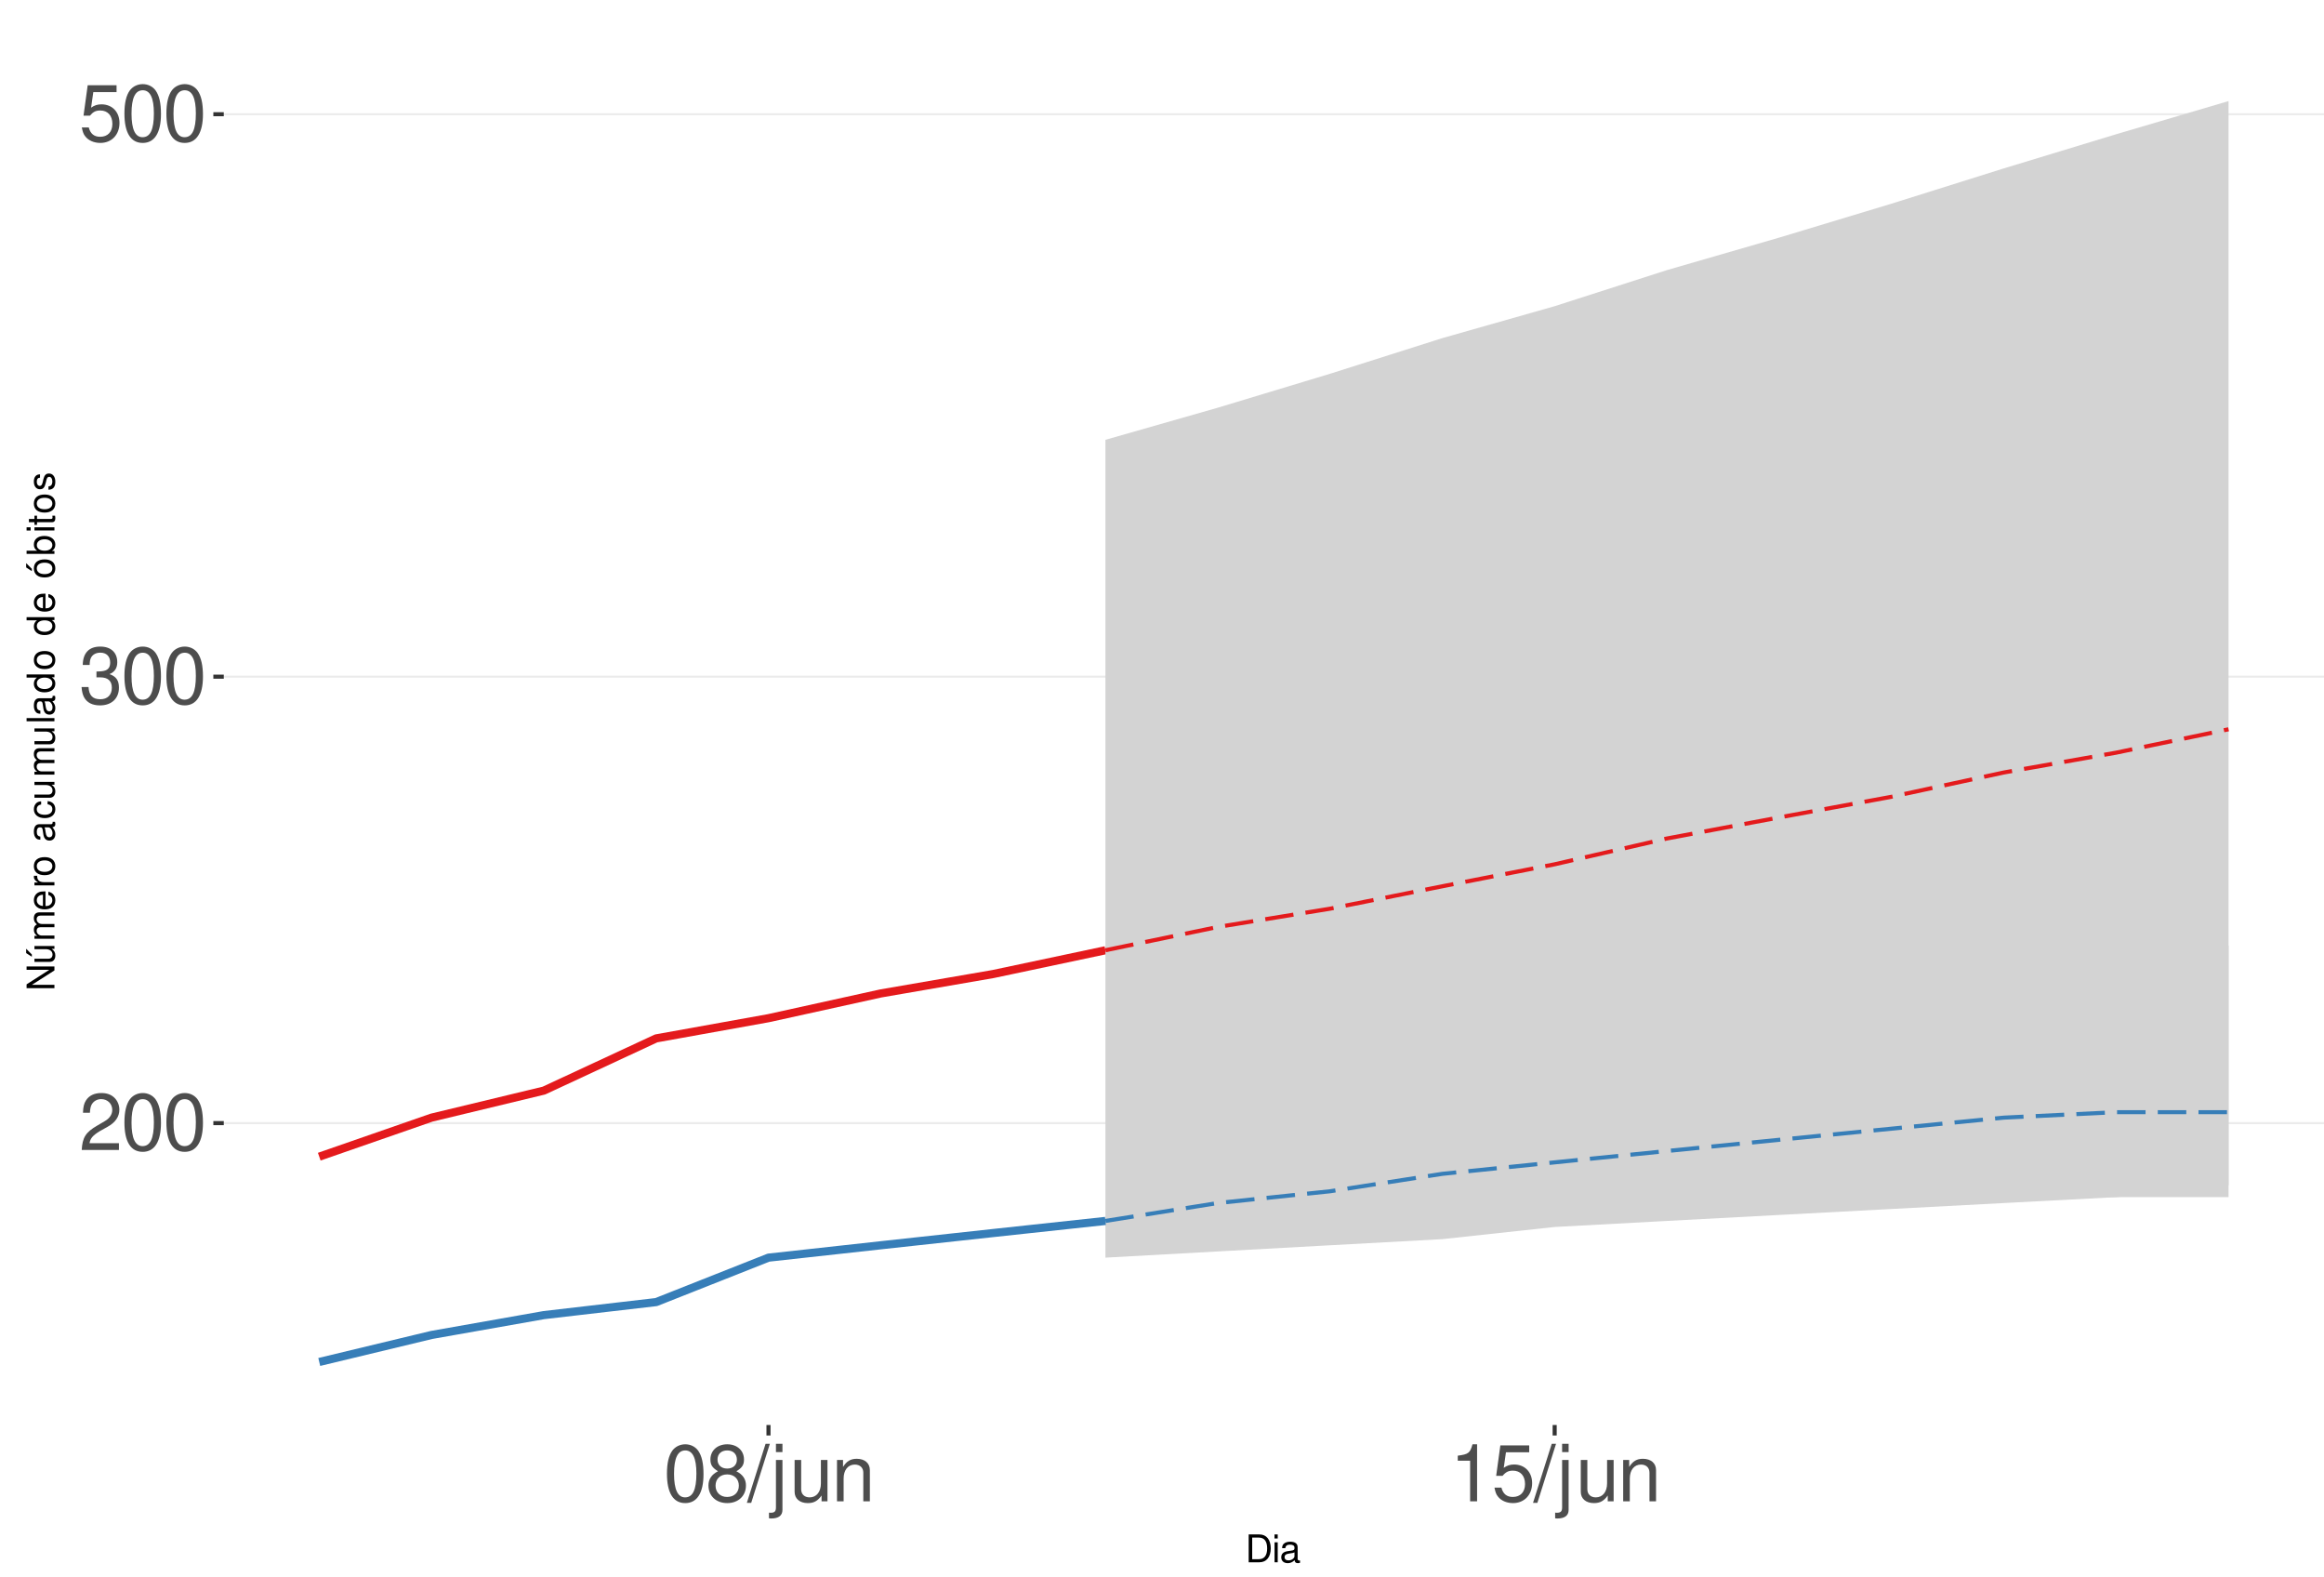
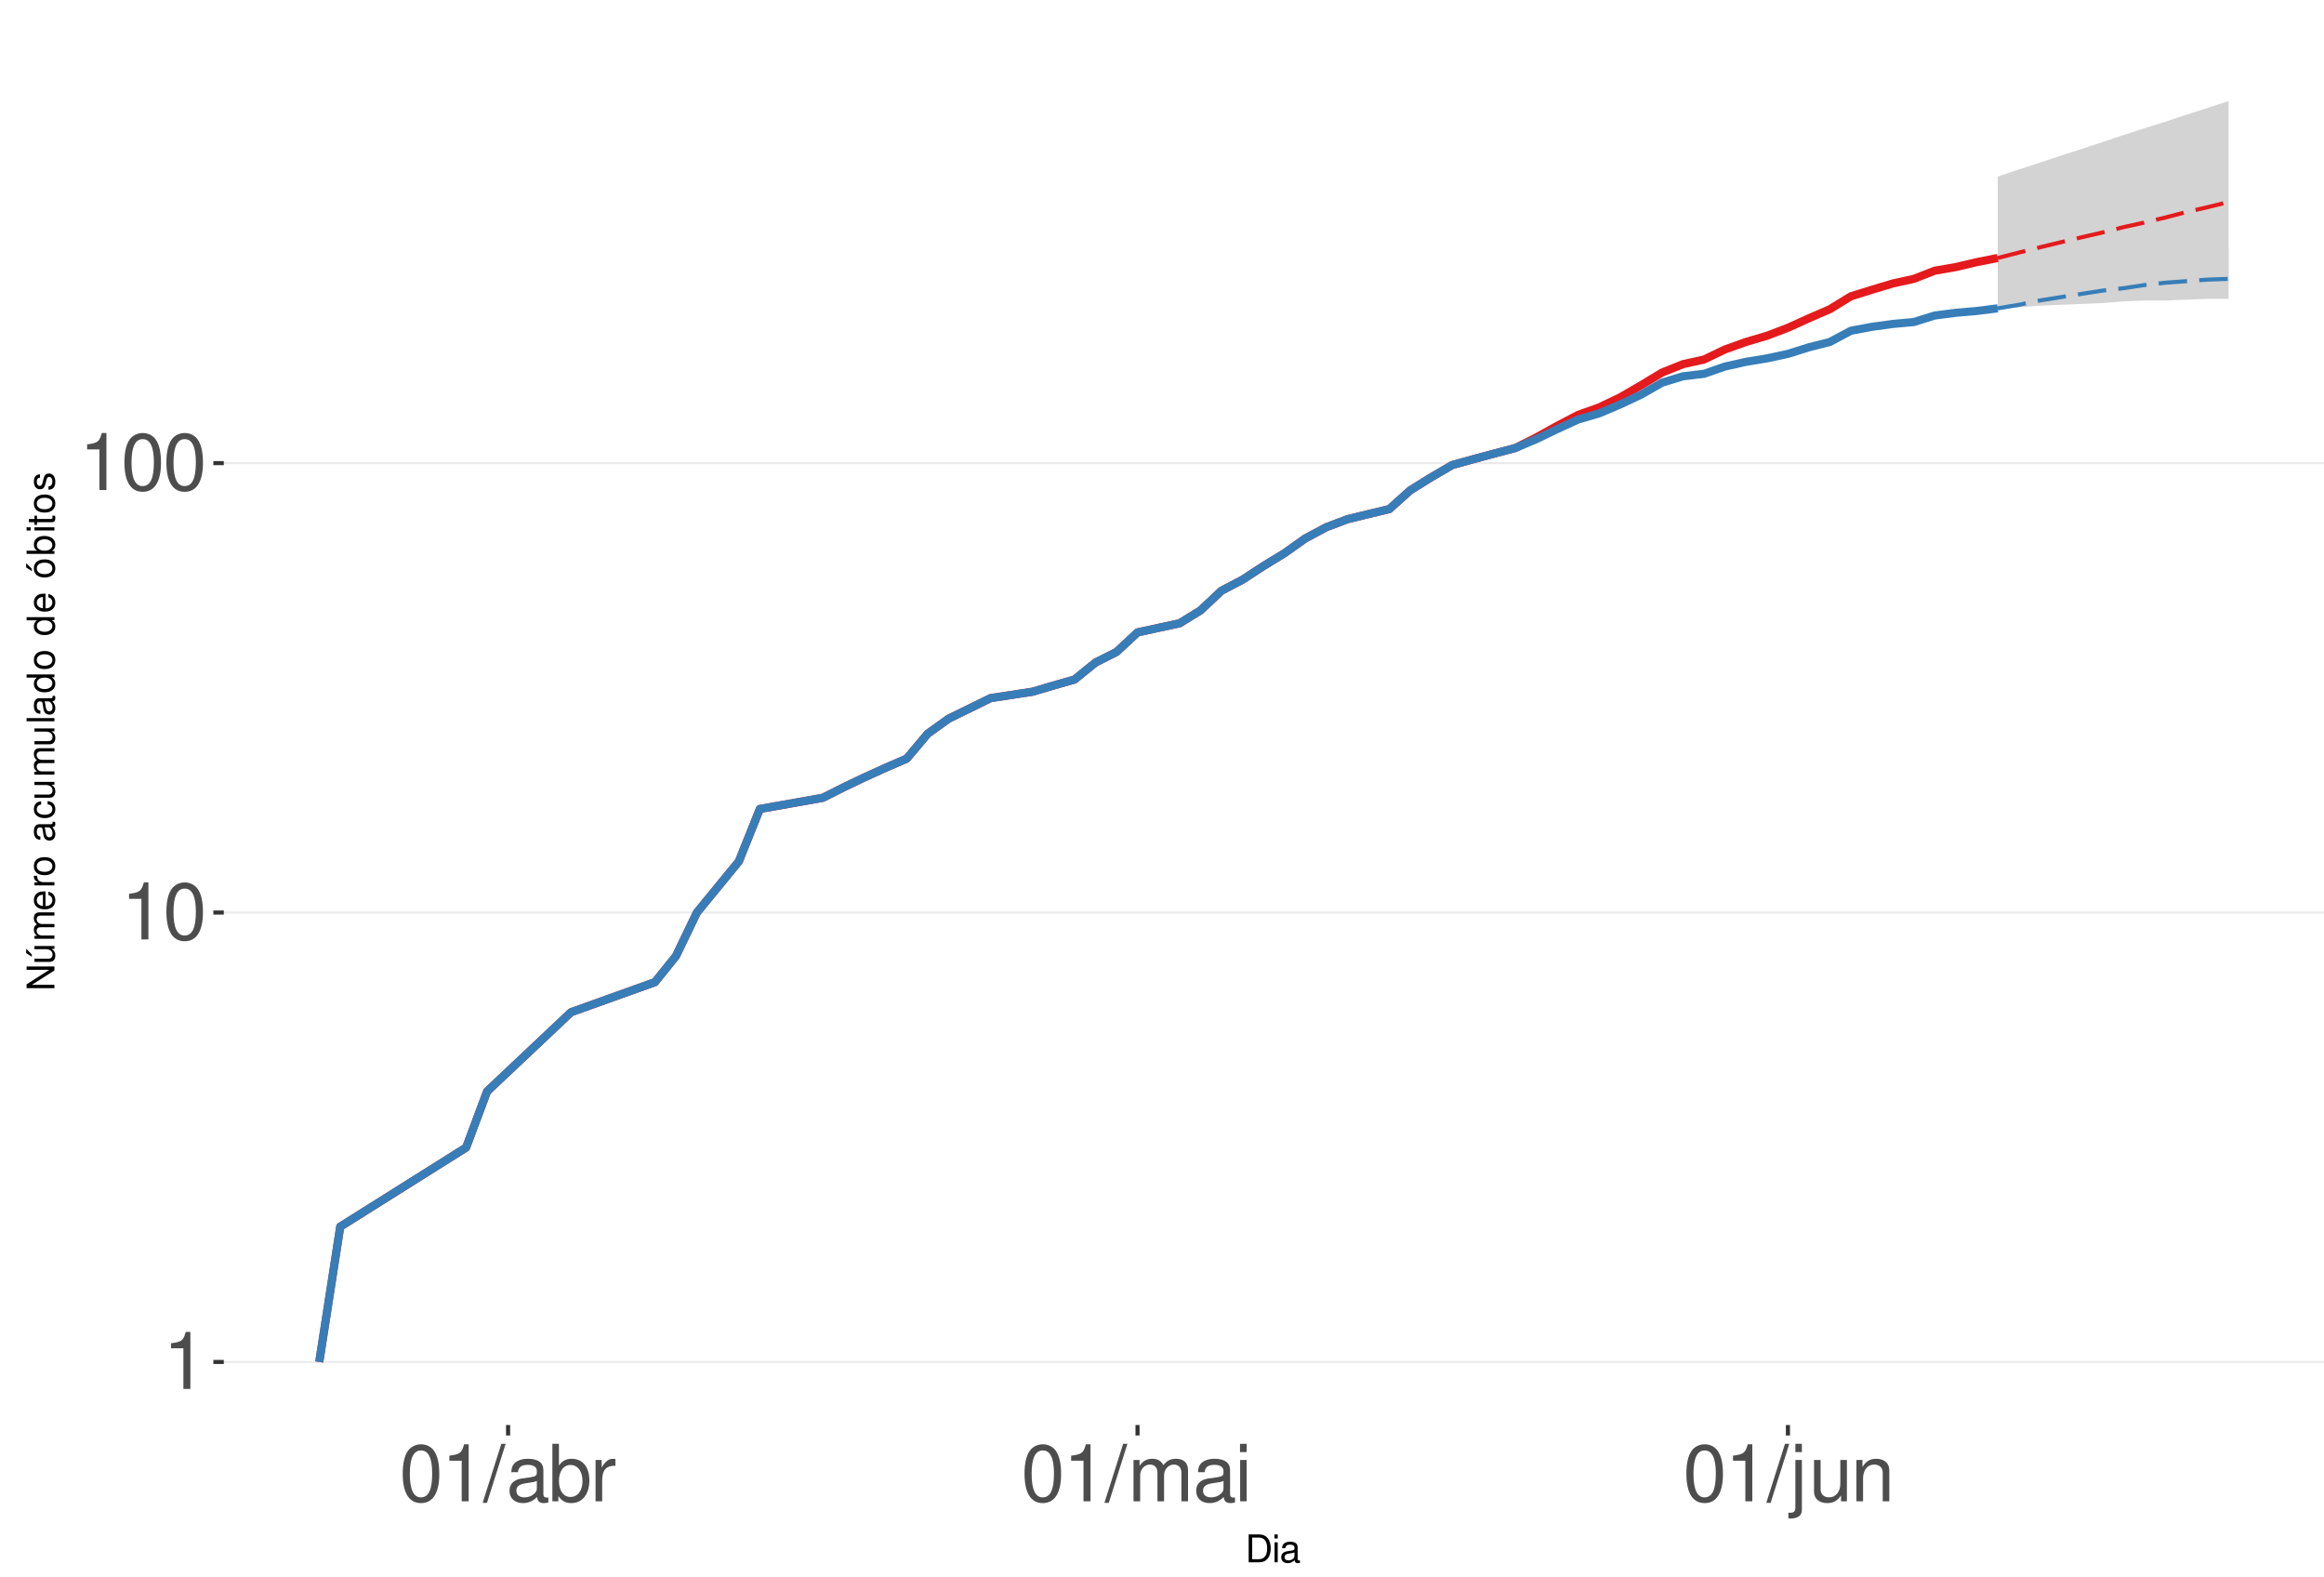
<svg xmlns="http://www.w3.org/2000/svg" xmlns:xlink="http://www.w3.org/1999/xlink" width="609pt" height="413pt" viewBox="0 0 609 413" version="1.1">
  <defs>
    <g>
      <symbol overflow="visible" id="glyph0-0">
        <path style="stroke:none;" d="" />
      </symbol>
      <symbol overflow="visible" id="glyph0-1">
-         <path style="stroke:none;" d="M 10.453 -1.797 L 2.75 -1.797 C 2.938 -3.031 3.594 -3.828 5.391 -4.922 L 7.453 -6.078 C 9.5 -7.203 10.562 -8.734 10.562 -10.578 C 10.562 -11.812 10.062 -12.969 9.188 -13.781 C 8.328 -14.562 7.25 -14.938 5.859 -14.938 C 4 -14.938 2.625 -14.281 1.812 -13 C 1.297 -12.203 1.078 -11.281 1.031 -9.766 L 2.844 -9.766 C 2.906 -10.781 3.031 -11.375 3.281 -11.875 C 3.766 -12.781 4.703 -13.344 5.797 -13.344 C 7.453 -13.344 8.703 -12.141 8.703 -10.531 C 8.703 -9.344 8.016 -8.297 6.719 -7.562 L 4.812 -6.438 C 1.75 -4.688 0.875 -3.281 0.703 -0.016 L 10.453 -0.016 Z M 10.453 -1.797 " />
+         <path style="stroke:none;" d="M 5.344 -10.641 L 5.344 0 L 7.172 0 L 7.172 -14.938 L 5.969 -14.938 C 5.328 -12.641 4.922 -12.328 2.109 -11.953 L 2.109 -10.641 Z M 5.344 -10.641 " />
      </symbol>
      <symbol overflow="visible" id="glyph0-2">
        <path style="stroke:none;" d="M 5.688 -14.938 C 4.312 -14.938 3.078 -14.312 2.312 -13.297 C 1.359 -11.984 0.891 -10 0.891 -7.234 C 0.891 -2.188 2.547 0.469 5.688 0.469 C 8.781 0.469 10.469 -2.188 10.469 -7.109 C 10.469 -10 10.016 -11.938 9.047 -13.297 C 8.281 -14.328 7.062 -14.938 5.688 -14.938 Z M 5.688 -13.328 C 7.641 -13.328 8.609 -11.312 8.609 -7.266 C 8.609 -3.016 7.656 -1.031 5.641 -1.031 C 3.719 -1.031 2.75 -3.094 2.75 -7.203 C 2.75 -11.312 3.719 -13.328 5.688 -13.328 Z M 5.688 -13.328 " />
      </symbol>
      <symbol overflow="visible" id="glyph0-3">
-         <path style="stroke:none;" d="M 4.562 -6.875 L 5.562 -6.875 C 7.547 -6.875 8.594 -5.953 8.594 -4.156 C 8.594 -2.266 7.453 -1.141 5.578 -1.141 C 3.578 -1.141 2.609 -2.141 2.484 -4.344 L 0.656 -4.344 C 0.75 -3.141 0.953 -2.359 1.297 -1.688 C 2.062 -0.25 3.484 0.469 5.5 0.469 C 8.516 0.469 10.453 -1.344 10.453 -4.172 C 10.453 -6.078 9.734 -7.109 7.969 -7.719 C 9.344 -8.281 10.016 -9.312 10.016 -10.828 C 10.016 -13.391 8.344 -14.938 5.562 -14.938 C 2.609 -14.938 1.031 -13.281 0.969 -10.125 L 2.781 -10.125 C 2.812 -11.031 2.891 -11.547 3.125 -12 C 3.531 -12.844 4.438 -13.344 5.578 -13.344 C 7.188 -13.344 8.156 -12.375 8.156 -10.766 C 8.156 -9.703 7.781 -9.062 6.984 -8.719 C 6.484 -8.516 5.828 -8.422 4.562 -8.406 Z M 4.562 -6.875 " />
+         <path style="stroke:none;" d="M 4.734 -15.062 L -0.172 0.406 L 0.969 0.406 L 5.859 -15.062 Z M 4.734 -15.062 " />
      </symbol>
      <symbol overflow="visible" id="glyph0-4">
-         <path style="stroke:none;" d="M 9.828 -14.641 L 2.266 -14.641 L 1.172 -6.672 L 2.844 -6.672 C 3.703 -7.688 4.406 -8.031 5.562 -8.031 C 7.516 -8.031 8.734 -6.688 8.734 -4.531 C 8.734 -2.422 7.516 -1.141 5.531 -1.141 C 3.953 -1.141 2.969 -1.938 2.547 -3.594 L 0.719 -3.594 C 0.969 -2.391 1.172 -1.812 1.609 -1.281 C 2.438 -0.172 3.922 0.469 5.578 0.469 C 8.531 0.469 10.594 -1.672 10.594 -4.766 C 10.594 -7.656 8.672 -9.641 5.859 -9.641 C 4.828 -9.641 4 -9.375 3.156 -8.766 L 3.734 -12.844 L 9.828 -12.844 Z M 9.828 -14.641 " />
+         <path style="stroke:none;" d="M 11.047 -1.016 C 10.859 -0.969 10.781 -0.969 10.672 -0.969 C 10.078 -0.969 9.75 -1.281 9.75 -1.812 L 9.75 -8.188 C 9.75 -10.094 8.344 -11.141 5.688 -11.141 C 4.094 -11.141 2.828 -10.672 2.094 -9.875 C 1.594 -9.312 1.391 -8.703 1.344 -7.625 L 3.078 -7.625 C 3.219 -8.938 4 -9.547 5.625 -9.547 C 7.188 -9.547 8.031 -8.969 8.031 -7.938 L 8.031 -7.484 C 8.016 -6.734 7.641 -6.469 6.234 -6.281 C 3.797 -5.969 3.422 -5.891 2.766 -5.625 C 1.516 -5.078 0.875 -4.125 0.875 -2.734 C 0.875 -0.766 2.234 0.469 4.422 0.469 C 5.781 0.469 6.875 0 8.094 -1.109 C 8.219 0 8.766 0.469 9.875 0.469 C 10.25 0.469 10.469 0.438 11.047 0.297 Z M 8.031 -3.406 C 8.031 -2.828 7.875 -2.484 7.359 -2 C 6.656 -1.359 5.797 -1.031 4.797 -1.031 C 3.453 -1.031 2.672 -1.672 2.672 -2.766 C 2.672 -3.906 3.406 -4.484 5.266 -4.75 C 7.109 -5 7.453 -5.078 8.031 -5.344 Z M 8.031 -3.406 " />
      </symbol>
      <symbol overflow="visible" id="glyph0-5">
-         <path style="stroke:none;" d="M 8.078 -7.875 C 9.609 -8.797 10.078 -9.547 10.078 -10.953 C 10.078 -13.297 8.281 -14.938 5.688 -14.938 C 3.094 -14.938 1.281 -13.297 1.281 -10.969 C 1.281 -9.547 1.75 -8.812 3.266 -7.875 C 1.594 -7.016 0.766 -5.797 0.766 -4.156 C 0.766 -1.422 2.766 0.469 5.688 0.469 C 8.578 0.469 10.594 -1.422 10.594 -4.156 C 10.594 -5.797 9.766 -7.016 8.078 -7.875 Z M 5.688 -13.328 C 7.234 -13.328 8.219 -12.391 8.219 -10.906 C 8.219 -9.5 7.203 -8.578 5.688 -8.578 C 4.125 -8.578 3.141 -9.5 3.141 -10.953 C 3.141 -12.391 4.125 -13.328 5.688 -13.328 Z M 5.688 -7.047 C 7.5 -7.047 8.734 -5.844 8.734 -4.109 C 8.734 -2.312 7.516 -1.141 5.641 -1.141 C 3.859 -1.141 2.625 -2.359 2.625 -4.094 C 2.625 -5.859 3.844 -7.047 5.688 -7.047 Z M 5.688 -7.047 " />
+         <path style="stroke:none;" d="M 1.109 -15.062 L 1.109 0 L 2.672 0 L 2.672 -1.391 C 3.484 -0.125 4.578 0.469 6.094 0.469 C 8.938 0.469 10.797 -1.859 10.797 -5.453 C 10.797 -8.969 9.047 -11.141 6.172 -11.141 C 4.688 -11.141 3.641 -10.578 2.828 -9.359 L 2.828 -15.062 Z M 5.844 -9.516 C 7.766 -9.516 9 -7.844 9 -5.266 C 9 -2.812 7.719 -1.141 5.844 -1.141 C 4 -1.141 2.828 -2.781 2.828 -5.328 C 2.828 -7.875 4 -9.516 5.844 -9.516 Z M 5.844 -9.516 " />
      </symbol>
      <symbol overflow="visible" id="glyph0-6">
-         <path style="stroke:none;" d="M 4.734 -15.062 L -0.172 0.406 L 0.969 0.406 L 5.859 -15.062 Z M 4.734 -15.062 " />
+         <path style="stroke:none;" d="M 1.422 -10.828 L 1.422 0 L 3.156 0 L 3.156 -5.625 C 3.188 -8.219 4.25 -9.375 6.625 -9.312 L 6.625 -11.078 C 6.344 -11.109 6.172 -11.141 5.969 -11.141 C 4.859 -11.141 4 -10.469 3.016 -8.859 L 3.016 -10.828 Z M 1.422 -10.828 " />
      </symbol>
      <symbol overflow="visible" id="glyph0-7">
+         <path style="stroke:none;" d="M 1.453 -10.828 L 1.453 0 L 3.188 0 L 3.188 -6.797 C 3.188 -8.359 4.312 -9.625 5.719 -9.625 C 7 -9.625 7.719 -8.844 7.719 -7.453 L 7.719 0 L 9.453 0 L 9.453 -6.797 C 9.453 -8.359 10.594 -9.625 12 -9.625 C 13.266 -9.625 14 -8.812 14 -7.453 L 14 0 L 15.734 0 L 15.734 -8.125 C 15.734 -10.062 14.625 -11.141 12.594 -11.141 C 11.156 -11.141 10.281 -10.703 9.281 -9.484 C 8.641 -10.641 7.766 -11.141 6.359 -11.141 C 4.922 -11.141 3.953 -10.594 3.031 -9.297 L 3.031 -10.828 Z M 1.453 -10.828 " />
+       </symbol>
+       <symbol overflow="visible" id="glyph0-8">
+         <path style="stroke:none;" d="M 3.094 -10.828 L 1.391 -10.828 L 1.391 0 L 3.094 0 Z M 3.094 -15.062 L 1.359 -15.062 L 1.359 -12.891 L 3.094 -12.891 Z M 3.094 -15.062 " />
+       </symbol>
+       <symbol overflow="visible" id="glyph0-9">
        <path style="stroke:none;" d="M 1.453 -10.828 L 1.453 1.562 C 1.453 2.641 1.109 3 0.047 3 C -0.078 3 -0.141 3 -0.375 2.969 L -0.375 4.438 C -0.172 4.484 -0.062 4.5 0.203 4.5 C 2.141 4.5 3.156 3.734 3.156 2.25 L 3.156 -10.828 Z M 3.156 -15.062 L 1.453 -15.062 L 1.453 -12.891 L 3.156 -12.891 Z M 3.156 -15.062 " />
      </symbol>
-       <symbol overflow="visible" id="glyph0-8">
+       <symbol overflow="visible" id="glyph0-10">
        <path style="stroke:none;" d="M 9.953 0 L 9.953 -10.828 L 8.234 -10.828 L 8.234 -4.688 C 8.234 -2.484 7.078 -1.031 5.281 -1.031 C 3.922 -1.031 3.062 -1.859 3.062 -3.156 L 3.062 -10.828 L 1.344 -10.828 L 1.344 -2.484 C 1.344 -0.688 2.688 0.469 4.797 0.469 C 6.375 0.469 7.391 -0.078 8.406 -1.516 L 8.406 0 Z M 9.953 0 " />
      </symbol>
-       <symbol overflow="visible" id="glyph0-9">
+       <symbol overflow="visible" id="glyph0-11">
        <path style="stroke:none;" d="M 1.453 -10.828 L 1.453 0 L 3.188 0 L 3.188 -5.969 C 3.188 -8.188 4.344 -9.625 6.109 -9.625 C 7.484 -9.625 8.344 -8.797 8.344 -7.5 L 8.344 0 L 10.062 0 L 10.062 -8.188 C 10.062 -9.984 8.719 -11.141 6.625 -11.141 C 5.016 -11.141 3.984 -10.516 3.031 -9 L 3.031 -10.828 Z M 1.453 -10.828 " />
-       </symbol>
-       <symbol overflow="visible" id="glyph0-10">
-         <path style="stroke:none;" d="M 5.344 -10.641 L 5.344 0 L 7.172 0 L 7.172 -14.938 L 5.969 -14.938 C 5.328 -12.641 4.922 -12.328 2.109 -11.953 L 2.109 -10.641 Z M 5.344 -10.641 " />
      </symbol>
      <symbol overflow="visible" id="glyph1-0">
        <path style="stroke:none;" d="" />
      </symbol>
      <symbol overflow="visible" id="glyph1-1">
        <path style="stroke:none;" d="M 0.891 0 L 3.703 0 C 5.547 0 6.672 -1.375 6.672 -3.656 C 6.672 -5.906 5.547 -7.297 3.703 -7.297 L 0.891 -7.297 Z M 1.812 -0.812 L 1.812 -6.469 L 3.547 -6.469 C 4.984 -6.469 5.734 -5.5 5.734 -3.641 C 5.734 -1.797 4.984 -0.812 3.547 -0.812 Z M 1.812 -0.812 " />
      </symbol>
      <symbol overflow="visible" id="glyph1-2">
        <path style="stroke:none;" d="M 1.5 -5.234 L 0.672 -5.234 L 0.672 0 L 1.5 0 Z M 1.5 -7.297 L 0.656 -7.297 L 0.656 -6.234 L 1.5 -6.234 Z M 1.5 -7.297 " />
      </symbol>
      <symbol overflow="visible" id="glyph1-3">
        <path style="stroke:none;" d="M 5.344 -0.484 C 5.266 -0.469 5.219 -0.469 5.172 -0.469 C 4.875 -0.469 4.719 -0.625 4.719 -0.875 L 4.719 -3.953 C 4.719 -4.891 4.047 -5.391 2.75 -5.391 C 1.984 -5.391 1.375 -5.172 1.016 -4.781 C 0.766 -4.516 0.672 -4.203 0.656 -3.688 L 1.484 -3.688 C 1.562 -4.328 1.938 -4.625 2.719 -4.625 C 3.484 -4.625 3.891 -4.344 3.891 -3.844 L 3.891 -3.625 C 3.875 -3.266 3.703 -3.125 3.016 -3.047 C 1.844 -2.891 1.656 -2.844 1.344 -2.719 C 0.734 -2.453 0.422 -2 0.422 -1.312 C 0.422 -0.375 1.078 0.234 2.141 0.234 C 2.797 0.234 3.328 0 3.922 -0.547 C 3.984 0 4.234 0.234 4.781 0.234 C 4.953 0.234 5.062 0.203 5.344 0.141 Z M 3.891 -1.656 C 3.891 -1.375 3.812 -1.203 3.562 -0.969 C 3.219 -0.656 2.812 -0.5 2.312 -0.5 C 1.672 -0.5 1.297 -0.812 1.297 -1.344 C 1.297 -1.891 1.656 -2.172 2.547 -2.297 C 3.438 -2.422 3.609 -2.453 3.891 -2.594 Z M 3.891 -1.656 " />
      </symbol>
      <symbol overflow="visible" id="glyph2-0">
        <path style="stroke:none;" d="" />
      </symbol>
      <symbol overflow="visible" id="glyph2-1">
        <path style="stroke:none;" d="M -7.297 -6.453 L -7.297 -5.578 L -1.328 -5.578 L -7.297 -1.766 L -7.297 -0.766 L 0 -0.766 L 0 -1.641 L -5.906 -1.641 L 0 -5.406 L 0 -6.453 Z M -7.297 -6.453 " />
      </symbol>
      <symbol overflow="visible" id="glyph2-2">
        <path style="stroke:none;" d="M 0 -4.812 L -5.234 -4.812 L -5.234 -3.984 L -2.266 -3.984 C -1.203 -3.984 -0.5 -3.438 -0.5 -2.562 C -0.5 -1.906 -0.906 -1.484 -1.531 -1.484 L -5.234 -1.484 L -5.234 -0.656 L -1.203 -0.656 C -0.328 -0.656 0.234 -1.297 0.234 -2.312 C 0.234 -3.094 -0.047 -3.578 -0.734 -4.062 L 0 -4.062 Z M -7.406 -2.953 L -5.922 -2 L -5.922 -2.594 L -7.406 -4.094 Z M -7.406 -2.953 " />
      </symbol>
      <symbol overflow="visible" id="glyph2-3">
        <path style="stroke:none;" d="M -5.234 -0.703 L 0 -0.703 L 0 -1.547 L -3.297 -1.547 C -4.047 -1.547 -4.656 -2.094 -4.656 -2.766 C -4.656 -3.391 -4.281 -3.734 -3.609 -3.734 L 0 -3.734 L 0 -4.578 L -3.297 -4.578 C -4.047 -4.578 -4.656 -5.125 -4.656 -5.812 C -4.656 -6.422 -4.266 -6.781 -3.609 -6.781 L 0 -6.781 L 0 -7.625 L -3.938 -7.625 C -4.875 -7.625 -5.391 -7.078 -5.391 -6.094 C -5.391 -5.406 -5.188 -4.984 -4.594 -4.484 C -5.156 -4.188 -5.391 -3.766 -5.391 -3.078 C -5.391 -2.375 -5.125 -1.906 -4.5 -1.469 L -5.234 -1.469 Z M -5.234 -0.703 " />
      </symbol>
      <symbol overflow="visible" id="glyph2-4">
        <path style="stroke:none;" d="M -2.344 -5.125 C -3.141 -5.125 -3.625 -5.062 -4.016 -4.922 C -4.875 -4.578 -5.391 -3.781 -5.391 -2.797 C -5.391 -1.344 -4.281 -0.406 -2.547 -0.406 C -0.812 -0.406 0.234 -1.297 0.234 -2.781 C 0.234 -3.984 -0.453 -4.812 -1.594 -5.016 L -1.594 -4.188 C -0.906 -3.953 -0.547 -3.484 -0.547 -2.812 C -0.547 -2.281 -0.781 -1.828 -1.219 -1.547 C -1.516 -1.344 -1.812 -1.281 -2.344 -1.266 Z M -3.016 -1.297 C -3.984 -1.359 -4.625 -1.953 -4.625 -2.797 C -4.625 -3.641 -3.953 -4.234 -3.016 -4.234 Z M -3.016 -1.297 " />
      </symbol>
      <symbol overflow="visible" id="glyph2-5">
        <path style="stroke:none;" d="M -5.234 -0.688 L 0 -0.688 L 0 -1.531 L -2.719 -1.531 C -3.984 -1.547 -4.547 -2.062 -4.516 -3.203 L -5.359 -3.203 C -5.375 -3.062 -5.391 -2.984 -5.391 -2.891 C -5.391 -2.344 -5.062 -1.938 -4.297 -1.453 L -5.234 -1.453 Z M -5.234 -0.688 " />
      </symbol>
      <symbol overflow="visible" id="glyph2-6">
        <path style="stroke:none;" d="M -5.391 -2.719 C -5.391 -1.234 -4.344 -0.359 -2.578 -0.359 C -0.812 -0.359 0.234 -1.234 0.234 -2.734 C 0.234 -4.203 -0.812 -5.094 -2.547 -5.094 C -4.359 -5.094 -5.391 -4.234 -5.391 -2.719 Z M -4.625 -2.734 C -4.625 -3.672 -3.844 -4.234 -2.547 -4.234 C -1.312 -4.234 -0.547 -3.656 -0.547 -2.734 C -0.547 -1.797 -1.312 -1.234 -2.578 -1.234 C -3.844 -1.234 -4.625 -1.797 -4.625 -2.734 Z M -4.625 -2.734 " />
      </symbol>
      <symbol overflow="visible" id="glyph2-7">
        <path style="stroke:none;" d="" />
      </symbol>
      <symbol overflow="visible" id="glyph2-8">
        <path style="stroke:none;" d="M -0.484 -5.344 C -0.469 -5.266 -0.469 -5.219 -0.469 -5.172 C -0.469 -4.875 -0.625 -4.719 -0.875 -4.719 L -3.953 -4.719 C -4.891 -4.719 -5.391 -4.047 -5.391 -2.75 C -5.391 -1.984 -5.172 -1.375 -4.781 -1.016 C -4.516 -0.766 -4.203 -0.672 -3.688 -0.656 L -3.688 -1.484 C -4.328 -1.562 -4.625 -1.938 -4.625 -2.719 C -4.625 -3.484 -4.344 -3.891 -3.844 -3.891 L -3.625 -3.891 C -3.266 -3.875 -3.125 -3.703 -3.047 -3.016 C -2.891 -1.844 -2.844 -1.656 -2.719 -1.344 C -2.453 -0.734 -2 -0.422 -1.312 -0.422 C -0.375 -0.422 0.234 -1.078 0.234 -2.141 C 0.234 -2.797 0 -3.328 -0.547 -3.922 C 0 -3.984 0.234 -4.234 0.234 -4.781 C 0.234 -4.953 0.203 -5.062 0.141 -5.344 Z M -1.656 -3.891 C -1.375 -3.891 -1.203 -3.812 -0.969 -3.562 C -0.656 -3.219 -0.5 -2.812 -0.5 -2.312 C -0.5 -1.672 -0.812 -1.297 -1.344 -1.297 C -1.891 -1.297 -2.172 -1.656 -2.297 -2.547 C -2.422 -3.438 -2.453 -3.609 -2.594 -3.891 Z M -1.656 -3.891 " />
      </symbol>
      <symbol overflow="visible" id="glyph2-9">
        <path style="stroke:none;" d="M -3.484 -4.703 C -3.984 -4.672 -4.312 -4.562 -4.609 -4.359 C -5.094 -4 -5.391 -3.375 -5.391 -2.641 C -5.391 -1.219 -4.266 -0.312 -2.531 -0.312 C -0.844 -0.312 0.234 -1.203 0.234 -2.625 C 0.234 -3.875 -0.516 -4.672 -1.797 -4.766 L -1.797 -3.938 C -0.953 -3.797 -0.547 -3.359 -0.547 -2.656 C -0.547 -1.734 -1.297 -1.188 -2.531 -1.188 C -3.844 -1.188 -4.625 -1.719 -4.625 -2.625 C -4.625 -3.328 -4.203 -3.766 -3.484 -3.875 Z M -3.484 -4.703 " />
      </symbol>
      <symbol overflow="visible" id="glyph2-10">
        <path style="stroke:none;" d="M 0 -4.812 L -5.234 -4.812 L -5.234 -3.984 L -2.266 -3.984 C -1.203 -3.984 -0.5 -3.438 -0.5 -2.562 C -0.5 -1.906 -0.906 -1.484 -1.531 -1.484 L -5.234 -1.484 L -5.234 -0.656 L -1.203 -0.656 C -0.328 -0.656 0.234 -1.297 0.234 -2.312 C 0.234 -3.094 -0.047 -3.578 -0.734 -4.062 L 0 -4.062 Z M 0 -4.812 " />
      </symbol>
      <symbol overflow="visible" id="glyph2-11">
        <path style="stroke:none;" d="M -7.297 -1.516 L -7.297 -0.688 L 0 -0.688 L 0 -1.516 Z M -7.297 -1.516 " />
      </symbol>
      <symbol overflow="visible" id="glyph2-12">
        <path style="stroke:none;" d="M -7.297 -4.953 L -7.297 -4.125 L -4.578 -4.125 C -5.109 -3.766 -5.391 -3.203 -5.391 -2.516 C -5.391 -1.156 -4.297 -0.266 -2.625 -0.266 C -0.859 -0.266 0.234 -1.125 0.234 -2.547 C 0.234 -3.266 -0.047 -3.766 -0.688 -4.203 L 0 -4.203 L 0 -4.953 Z M -4.609 -2.656 C -4.609 -3.547 -3.812 -4.125 -2.562 -4.125 C -1.344 -4.125 -0.547 -3.547 -0.547 -2.656 C -0.547 -1.734 -1.359 -1.125 -2.578 -1.125 C -3.797 -1.125 -4.609 -1.734 -4.609 -2.656 Z M -4.609 -2.656 " />
      </symbol>
      <symbol overflow="visible" id="glyph2-13">
        <path style="stroke:none;" d="M -5.391 -2.719 C -5.391 -1.234 -4.344 -0.359 -2.578 -0.359 C -0.812 -0.359 0.234 -1.234 0.234 -2.734 C 0.234 -4.203 -0.812 -5.094 -2.547 -5.094 C -4.359 -5.094 -5.391 -4.234 -5.391 -2.719 Z M -4.625 -2.734 C -4.625 -3.672 -3.844 -4.234 -2.547 -4.234 C -1.312 -4.234 -0.547 -3.656 -0.547 -2.734 C -0.547 -1.797 -1.312 -1.234 -2.578 -1.234 C -3.844 -1.234 -4.625 -1.797 -4.625 -2.734 Z M -7.406 -2.984 L -5.922 -2.016 L -5.922 -2.625 L -7.406 -4.109 Z M -7.406 -2.984 " />
      </symbol>
      <symbol overflow="visible" id="glyph2-14">
        <path style="stroke:none;" d="M -7.297 -0.547 L 0 -0.547 L 0 -1.297 L -0.672 -1.297 C -0.062 -1.688 0.234 -2.219 0.234 -2.953 C 0.234 -4.328 -0.906 -5.234 -2.641 -5.234 C -4.344 -5.234 -5.391 -4.375 -5.391 -2.984 C -5.391 -2.266 -5.125 -1.766 -4.531 -1.375 L -7.297 -1.375 Z M -4.609 -2.828 C -4.609 -3.766 -3.797 -4.359 -2.547 -4.359 C -1.359 -4.359 -0.547 -3.734 -0.547 -2.828 C -0.547 -1.938 -1.344 -1.375 -2.578 -1.375 C -3.812 -1.375 -4.609 -1.938 -4.609 -2.828 Z M -4.609 -2.828 " />
      </symbol>
      <symbol overflow="visible" id="glyph2-15">
        <path style="stroke:none;" d="M -5.234 -1.5 L -5.234 -0.672 L 0 -0.672 L 0 -1.5 Z M -7.297 -1.5 L -7.297 -0.656 L -6.234 -0.656 L -6.234 -1.5 Z M -7.297 -1.5 " />
      </symbol>
      <symbol overflow="visible" id="glyph2-16">
        <path style="stroke:none;" d="M -5.234 -2.547 L -5.234 -1.688 L -6.688 -1.688 L -6.688 -0.844 L -5.234 -0.844 L -5.234 -0.141 L -4.562 -0.141 L -4.562 -0.844 L -0.594 -0.844 C -0.062 -0.844 0.234 -1.203 0.234 -1.859 C 0.234 -2.078 0.203 -2.266 0.156 -2.547 L -0.547 -2.547 C -0.516 -2.422 -0.5 -2.312 -0.5 -2.141 C -0.5 -1.781 -0.594 -1.688 -0.969 -1.688 L -4.562 -1.688 L -4.562 -2.547 Z M -5.234 -2.547 " />
      </symbol>
      <symbol overflow="visible" id="glyph2-17">
        <path style="stroke:none;" d="M -3.781 -4.375 C -4.812 -4.375 -5.391 -3.688 -5.391 -2.484 C -5.391 -1.266 -4.766 -0.469 -3.797 -0.469 C -2.969 -0.469 -2.578 -0.891 -2.281 -2.125 L -2.094 -2.906 C -1.953 -3.484 -1.734 -3.719 -1.375 -3.719 C -0.875 -3.719 -0.547 -3.234 -0.547 -2.5 C -0.547 -2.047 -0.672 -1.672 -0.891 -1.453 C -1.047 -1.328 -1.188 -1.266 -1.562 -1.219 L -1.562 -0.344 C -0.344 -0.375 0.234 -1.062 0.234 -2.438 C 0.234 -3.75 -0.422 -4.594 -1.438 -4.594 C -2.203 -4.594 -2.641 -4.156 -2.891 -3.109 L -3.078 -2.312 C -3.234 -1.625 -3.453 -1.344 -3.828 -1.344 C -4.312 -1.344 -4.625 -1.766 -4.625 -2.453 C -4.625 -3.125 -4.328 -3.484 -3.781 -3.5 Z M -3.781 -4.375 " />
      </symbol>
    </g>
    <clipPath id="clip1">
      <path d="M 58.645 9.961 L 609 9.961 L 609 373.328 L 58.645 373.328 Z M 58.645 9.961 " />
    </clipPath>
    <clipPath id="clip2">
-       <path d="M 58.645 293 L 609 293 L 609 295 L 58.645 295 Z M 58.645 293 " />
+       <path d="M 58.645 356 L 609 356 L 609 358 L 58.645 358 Z M 58.645 356 " />
    </clipPath>
    <clipPath id="clip3">
-       <path d="M 58.645 177 L 609 177 L 609 178 L 58.645 178 Z M 58.645 177 " />
+       <path d="M 58.645 238 L 609 238 L 609 240 L 58.645 240 Z M 58.645 238 " />
    </clipPath>
    <clipPath id="clip4">
-       <path d="M 58.645 29 L 609 29 L 609 31 L 58.645 31 Z M 58.645 29 " />
+       <path d="M 58.645 121 L 609 121 L 609 122 L 58.645 122 Z M 58.645 121 " />
    </clipPath>
  </defs>
  <g id="surface255">
    <rect x="0" y="0" width="609" height="413" style="fill:rgb(100%,100%,100%);fill-opacity:1;stroke:none;" />
    <rect x="0" y="0" width="609" height="413" style="fill:rgb(100%,100%,100%);fill-opacity:1;stroke:none;" />
    <path style="fill:none;stroke-width:1.067;stroke-linecap:round;stroke-linejoin:round;stroke:rgb(100%,100%,100%);stroke-opacity:1;stroke-miterlimit:10;" d="M 0 413 L 609 413 L 609 0 L 0 0 Z M 0 413 " />
    <g clip-path="url(#clip1)" clip-rule="nonzero">
      <path style=" stroke:none;fill-rule:nonzero;fill:rgb(100%,100%,100%);fill-opacity:1;" d="M 58.645 373.328 L 609 373.328 L 609 9.961 L 58.645 9.961 Z M 58.645 373.328 " />
    </g>
    <g clip-path="url(#clip2)" clip-rule="nonzero">
-       <path style="fill:none;stroke-width:0.533;stroke-linecap:butt;stroke-linejoin:round;stroke:rgb(92.157%,92.157%,92.157%);stroke-opacity:1;stroke-miterlimit:10;" d="M 58.645 294.238 L 609 294.238 " />
+       <path style="fill:none;stroke-width:0.533;stroke-linecap:butt;stroke-linejoin:round;stroke:rgb(92.157%,92.157%,92.157%);stroke-opacity:1;stroke-miterlimit:10;" d="M 58.645 356.812 L 609 356.812 " />
    </g>
    <g clip-path="url(#clip3)" clip-rule="nonzero">
-       <path style="fill:none;stroke-width:0.533;stroke-linecap:butt;stroke-linejoin:round;stroke:rgb(92.157%,92.157%,92.157%);stroke-opacity:1;stroke-miterlimit:10;" d="M 58.645 177.277 L 609 177.277 " />
+       <path style="fill:none;stroke-width:0.533;stroke-linecap:butt;stroke-linejoin:round;stroke:rgb(92.157%,92.157%,92.157%);stroke-opacity:1;stroke-miterlimit:10;" d="M 58.645 239.066 L 609 239.066 " />
    </g>
    <g clip-path="url(#clip4)" clip-rule="nonzero">
-       <path style="fill:none;stroke-width:0.533;stroke-linecap:butt;stroke-linejoin:round;stroke:rgb(92.157%,92.157%,92.157%);stroke-opacity:1;stroke-miterlimit:10;" d="M 58.645 29.922 L 609 29.922 " />
-     </g>
-     <path style="fill:none;stroke-width:2.134;stroke-linecap:butt;stroke-linejoin:round;stroke:rgb(89.412%,10.196%,10.98%);stroke-opacity:1;stroke-miterlimit:10;" d="M 83.66 303.027 L 113.094 292.801 L 142.523 285.715 L 171.953 272.039 L 201.383 266.746 L 230.816 260.262 L 260.246 255.18 L 289.676 248.949 " />
-     <path style=" stroke:none;fill-rule:nonzero;fill:rgb(82.745%,82.745%,82.745%);fill-opacity:1;" d="M 289.676 115.223 L 319.105 106.816 L 348.539 97.918 L 377.969 88.578 L 407.398 80.215 L 436.832 70.758 L 466.262 62.242 L 495.691 53.348 L 525.121 44.109 L 554.555 35.16 L 583.984 26.48 L 583.984 310.559 L 554.555 313.629 L 525.121 315.176 L 495.691 316.73 L 466.262 318.293 L 436.832 319.863 L 407.398 321.445 L 377.969 324.633 L 348.539 326.238 L 319.105 327.855 L 289.676 329.48 Z M 289.676 115.223 " />
-     <path style="fill:none;stroke-width:1.067;stroke-linecap:butt;stroke-linejoin:round;stroke:rgb(89.412%,10.196%,10.98%);stroke-opacity:1;stroke-dasharray:7.469,3.201;stroke-miterlimit:10;" d="M 289.676 248.949 L 319.105 242.852 L 348.539 238.062 L 377.969 232.188 L 407.398 226.43 L 436.832 219.668 L 466.262 214.152 L 495.691 208.738 L 525.121 202.375 L 554.555 197.18 L 583.984 191.062 " />
-     <path style="fill:none;stroke-width:2.134;stroke-linecap:butt;stroke-linejoin:round;stroke:rgb(21.569%,49.412%,72.157%);stroke-opacity:1;stroke-miterlimit:10;" d="M 83.66 356.812 L 113.094 349.734 L 142.523 344.535 L 171.953 341.121 L 201.383 329.48 L 230.816 326.238 L 260.246 323.035 L 289.676 319.863 " />
-     <path style=" stroke:none;fill-rule:nonzero;fill:rgb(82.745%,82.745%,82.745%);fill-opacity:1;" d="M 289.676 319.863 L 319.105 309.035 L 348.539 298.602 L 377.969 288.527 L 407.398 280.164 L 436.832 272.039 L 466.262 265.438 L 495.691 258.984 L 525.121 253.922 L 554.555 250.184 L 583.984 247.719 L 583.984 313.629 L 525.121 313.629 L 495.691 315.176 L 436.832 315.176 L 407.398 316.73 L 377.969 316.73 L 348.539 318.293 L 319.105 318.293 Z M 289.676 319.863 " />
-     <path style="fill:none;stroke-width:1.067;stroke-linecap:butt;stroke-linejoin:round;stroke:rgb(21.569%,49.412%,72.157%);stroke-opacity:1;stroke-dasharray:7.469,3.201;stroke-miterlimit:10;" d="M 289.676 319.863 L 319.105 315.176 L 348.539 312.09 L 377.969 307.523 L 407.398 304.516 L 436.832 301.543 L 466.262 298.602 L 495.691 295.688 L 525.121 292.801 L 554.555 291.371 L 583.984 291.371 " />
-     <g style="fill:rgb(30.196%,30.196%,30.196%);fill-opacity:1;">
-       <use xlink:href="#glyph0-1" x="20.715" y="301.292" />
-       <use xlink:href="#glyph0-2" x="31.715" y="301.292" />
-       <use xlink:href="#glyph0-2" x="42.715" y="301.292" />
-     </g>
-     <g style="fill:rgb(30.196%,30.196%,30.196%);fill-opacity:1;">
-       <use xlink:href="#glyph0-3" x="20.715" y="184.331" />
-       <use xlink:href="#glyph0-2" x="31.715" y="184.331" />
-       <use xlink:href="#glyph0-2" x="42.715" y="184.331" />
-     </g>
-     <g style="fill:rgb(30.196%,30.196%,30.196%);fill-opacity:1;">
-       <use xlink:href="#glyph0-4" x="20.715" y="36.976" />
-       <use xlink:href="#glyph0-2" x="31.715" y="36.976" />
-       <use xlink:href="#glyph0-2" x="42.715" y="36.976" />
-     </g>
-     <path style="fill:none;stroke-width:1.067;stroke-linecap:butt;stroke-linejoin:round;stroke:rgb(20%,20%,20%);stroke-opacity:1;stroke-miterlimit:10;" d="M 55.906 294.238 L 58.645 294.238 " />
-     <path style="fill:none;stroke-width:1.067;stroke-linecap:butt;stroke-linejoin:round;stroke:rgb(20%,20%,20%);stroke-opacity:1;stroke-miterlimit:10;" d="M 55.906 177.277 L 58.645 177.277 " />
-     <path style="fill:none;stroke-width:1.067;stroke-linecap:butt;stroke-linejoin:round;stroke:rgb(20%,20%,20%);stroke-opacity:1;stroke-miterlimit:10;" d="M 55.906 29.922 L 58.645 29.922 " />
-     <path style="fill:none;stroke-width:1.067;stroke-linecap:butt;stroke-linejoin:round;stroke:rgb(20%,20%,20%);stroke-opacity:1;stroke-miterlimit:10;" d="M 201.383 376.07 L 201.383 373.328 " />
-     <path style="fill:none;stroke-width:1.067;stroke-linecap:butt;stroke-linejoin:round;stroke:rgb(20%,20%,20%);stroke-opacity:1;stroke-miterlimit:10;" d="M 407.398 376.07 L 407.398 373.328 " />
-     <g style="fill:rgb(30.196%,30.196%,30.196%);fill-opacity:1;">
-       <use xlink:href="#glyph0-2" x="173.883" y="393.315" />
-       <use xlink:href="#glyph0-5" x="184.883" y="393.315" />
-       <use xlink:href="#glyph0-6" x="195.883" y="393.315" />
-       <use xlink:href="#glyph0-7" x="201.883" y="393.315" />
-       <use xlink:href="#glyph0-8" x="206.883" y="393.315" />
-       <use xlink:href="#glyph0-9" x="217.883" y="393.315" />
-     </g>
-     <g style="fill:rgb(30.196%,30.196%,30.196%);fill-opacity:1;">
-       <use xlink:href="#glyph0-10" x="379.898" y="393.315" />
-       <use xlink:href="#glyph0-4" x="390.898" y="393.315" />
-       <use xlink:href="#glyph0-6" x="401.898" y="393.315" />
-       <use xlink:href="#glyph0-7" x="407.898" y="393.315" />
-       <use xlink:href="#glyph0-8" x="412.898" y="393.315" />
-       <use xlink:href="#glyph0-9" x="423.898" y="393.315" />
+       <path style="fill:none;stroke-width:0.533;stroke-linecap:butt;stroke-linejoin:round;stroke:rgb(92.157%,92.157%,92.157%);stroke-opacity:1;stroke-miterlimit:10;" d="M 58.645 121.324 L 609 121.324 " />
+     </g>
+     <path style=" stroke:none;fill-rule:nonzero;fill:rgb(82.745%,82.745%,82.745%);fill-opacity:1;" d="M 523.504 46.262 L 529.004 44.41 L 534.5 42.625 L 540 40.793 L 545.496 39.023 L 550.996 37.215 L 556.492 35.371 L 561.992 33.594 L 567.488 31.875 L 572.988 30.043 L 578.484 28.27 L 583.984 26.48 L 583.984 74.469 L 578.484 75.086 L 572.988 75.5 L 567.488 76.129 L 561.992 76.77 L 556.492 77.414 L 550.996 78.07 L 545.496 78.508 L 540 79.18 L 534.5 79.855 L 529.004 80.312 L 523.504 81.238 Z M 523.504 46.262 " />
+     <path style=" stroke:none;fill-rule:nonzero;fill:rgb(82.745%,82.745%,82.745%);fill-opacity:1;" d="M 523.504 80.773 L 529.004 78.508 L 534.5 76.555 L 540 74.469 L 545.496 72.66 L 550.996 71.102 L 556.492 69.594 L 561.992 68.309 L 567.488 67.055 L 572.988 66.004 L 578.484 65.316 L 583.984 64.973 L 583.984 78.289 L 578.484 78.289 L 572.988 78.508 L 567.488 78.73 L 561.992 78.73 L 556.492 78.953 L 550.996 79.402 L 545.496 79.629 L 540 79.855 L 534.5 80.082 L 529.004 80.543 Z M 523.504 80.773 " />
+     <path style="fill:none;stroke-width:2.134;stroke-linecap:butt;stroke-linejoin:round;stroke:rgb(89.412%,10.196%,10.98%);stroke-opacity:1;stroke-miterlimit:10;" d="M 83.66 356.812 L 89.16 321.367 L 122.148 300.633 L 127.645 285.922 L 149.637 265.188 L 171.629 257.305 L 177.129 250.477 L 182.625 239.066 L 193.621 225.652 L 199.121 211.934 L 215.613 209.012 L 221.113 206.246 L 226.609 203.621 L 232.109 201.129 L 237.605 198.75 L 243.105 192.211 L 248.602 188.277 L 259.598 182.891 L 270.594 181.211 L 276.094 179.59 L 281.59 178.016 L 287.09 173.566 L 292.586 170.801 L 298.086 165.684 L 303.582 164.48 L 309.082 163.305 L 314.578 159.93 L 320.078 154.762 L 325.574 151.895 L 331.074 148.305 L 336.57 144.949 L 342.07 141.043 L 347.566 138.121 L 353.066 136.035 L 358.562 134.688 L 364.062 133.375 L 369.559 128.445 L 375.059 125.035 L 380.555 121.836 L 386.055 120.309 L 391.551 118.828 L 397.051 117.387 L 402.547 114.621 L 408.047 111.574 L 413.543 108.699 L 419.043 106.738 L 424.539 104.117 L 430.039 100.93 L 435.535 97.609 L 441.035 95.406 L 446.531 94.188 L 452.031 91.551 L 457.527 89.59 L 463.027 87.965 L 468.523 85.879 L 474.023 83.383 L 479.52 81.004 L 485.02 77.633 L 490.516 75.918 L 496.016 74.262 L 501.512 73.055 L 507.012 70.914 L 512.508 69.969 L 518.008 68.672 L 523.504 67.59 " />
+     <path style="fill:none;stroke-width:1.067;stroke-linecap:butt;stroke-linejoin:round;stroke:rgb(89.412%,10.196%,10.98%);stroke-opacity:1;stroke-dasharray:7.469,3.201;stroke-miterlimit:10;" d="M 523.504 67.59 L 529.004 66.176 L 534.5 64.805 L 540 63.469 L 545.496 62.164 L 550.996 60.895 L 556.492 59.5 L 561.992 58.293 L 567.488 56.969 L 572.988 55.539 L 578.484 54.281 L 583.984 52.922 " />
+     <path style="fill:none;stroke-width:2.134;stroke-linecap:butt;stroke-linejoin:round;stroke:rgb(21.569%,49.412%,72.157%);stroke-opacity:1;stroke-miterlimit:10;" d="M 83.66 356.812 L 89.16 321.367 L 122.148 300.633 L 127.645 285.922 L 149.637 265.188 L 171.629 257.305 L 177.129 250.477 L 182.625 239.066 L 193.621 225.652 L 199.121 211.934 L 215.613 209.012 L 221.113 206.246 L 226.609 203.621 L 232.109 201.129 L 237.605 198.75 L 243.105 192.211 L 248.602 188.277 L 259.598 182.891 L 270.594 181.211 L 276.094 179.59 L 281.59 178.016 L 287.09 173.566 L 292.586 170.801 L 298.086 165.684 L 303.582 164.48 L 309.082 163.305 L 314.578 159.93 L 320.078 154.762 L 325.574 151.895 L 331.074 148.305 L 336.57 144.949 L 342.07 141.043 L 347.566 138.121 L 353.066 136.035 L 358.562 134.688 L 364.062 133.375 L 369.559 128.445 L 375.059 125.035 L 380.555 121.836 L 386.055 120.309 L 391.551 118.828 L 397.051 117.387 L 402.547 115.074 L 408.047 112.426 L 413.543 109.91 L 419.043 108.301 L 424.539 105.977 L 430.039 103.391 L 435.535 100.25 L 441.035 98.582 L 446.531 97.934 L 452.031 96.027 L 457.527 94.793 L 463.027 93.891 L 468.523 92.707 L 474.023 90.984 L 479.52 89.59 L 485.02 86.652 L 490.516 85.621 L 496.016 84.867 L 501.512 84.367 L 507.012 82.656 L 512.508 81.941 L 518.008 81.473 L 523.504 80.773 " />
+     <path style="fill:none;stroke-width:1.067;stroke-linecap:butt;stroke-linejoin:round;stroke:rgb(21.569%,49.412%,72.157%);stroke-opacity:1;stroke-dasharray:7.469,3.201;stroke-miterlimit:10;" d="M 523.504 80.773 L 529.004 79.855 L 534.5 78.73 L 540 77.848 L 545.496 76.984 L 550.996 76.129 L 556.492 75.5 L 561.992 74.672 L 567.488 74.059 L 572.988 73.656 L 578.484 73.254 L 583.984 73.055 " />
+     <g style="fill:rgb(30.196%,30.196%,30.196%);fill-opacity:1;">
+       <use xlink:href="#glyph0-1" x="42.715" y="363.866" />
+     </g>
+     <g style="fill:rgb(30.196%,30.196%,30.196%);fill-opacity:1;">
+       <use xlink:href="#glyph0-1" x="31.715" y="246.12" />
+       <use xlink:href="#glyph0-2" x="42.715" y="246.12" />
+     </g>
+     <g style="fill:rgb(30.196%,30.196%,30.196%);fill-opacity:1;">
+       <use xlink:href="#glyph0-1" x="20.715" y="128.378" />
+       <use xlink:href="#glyph0-2" x="31.715" y="128.378" />
+       <use xlink:href="#glyph0-2" x="42.715" y="128.378" />
+     </g>
+     <path style="fill:none;stroke-width:1.067;stroke-linecap:butt;stroke-linejoin:round;stroke:rgb(20%,20%,20%);stroke-opacity:1;stroke-miterlimit:10;" d="M 55.906 356.812 L 58.645 356.812 " />
+     <path style="fill:none;stroke-width:1.067;stroke-linecap:butt;stroke-linejoin:round;stroke:rgb(20%,20%,20%);stroke-opacity:1;stroke-miterlimit:10;" d="M 55.906 239.066 L 58.645 239.066 " />
+     <path style="fill:none;stroke-width:1.067;stroke-linecap:butt;stroke-linejoin:round;stroke:rgb(20%,20%,20%);stroke-opacity:1;stroke-miterlimit:10;" d="M 55.906 121.324 L 58.645 121.324 " />
+     <path style="fill:none;stroke-width:1.067;stroke-linecap:butt;stroke-linejoin:round;stroke:rgb(20%,20%,20%);stroke-opacity:1;stroke-miterlimit:10;" d="M 133.145 376.07 L 133.145 373.328 " />
+     <path style="fill:none;stroke-width:1.067;stroke-linecap:butt;stroke-linejoin:round;stroke:rgb(20%,20%,20%);stroke-opacity:1;stroke-miterlimit:10;" d="M 298.086 376.07 L 298.086 373.328 " />
+     <path style="fill:none;stroke-width:1.067;stroke-linecap:butt;stroke-linejoin:round;stroke:rgb(20%,20%,20%);stroke-opacity:1;stroke-miterlimit:10;" d="M 468.523 376.07 L 468.523 373.328 " />
+     <g style="fill:rgb(30.196%,30.196%,30.196%);fill-opacity:1;">
+       <use xlink:href="#glyph0-2" x="104.645" y="393.315" />
+       <use xlink:href="#glyph0-1" x="115.645" y="393.315" />
+       <use xlink:href="#glyph0-3" x="126.645" y="393.315" />
+       <use xlink:href="#glyph0-4" x="132.645" y="393.315" />
+       <use xlink:href="#glyph0-5" x="143.645" y="393.315" />
+       <use xlink:href="#glyph0-6" x="154.645" y="393.315" />
+     </g>
+     <g style="fill:rgb(30.196%,30.196%,30.196%);fill-opacity:1;">
+       <use xlink:href="#glyph0-2" x="267.586" y="393.315" />
+       <use xlink:href="#glyph0-1" x="278.586" y="393.315" />
+       <use xlink:href="#glyph0-3" x="289.586" y="393.315" />
+       <use xlink:href="#glyph0-7" x="295.586" y="393.315" />
+       <use xlink:href="#glyph0-4" x="312.586" y="393.315" />
+       <use xlink:href="#glyph0-8" x="323.586" y="393.315" />
+     </g>
+     <g style="fill:rgb(30.196%,30.196%,30.196%);fill-opacity:1;">
+       <use xlink:href="#glyph0-2" x="441.023" y="393.315" />
+       <use xlink:href="#glyph0-1" x="452.023" y="393.315" />
+       <use xlink:href="#glyph0-3" x="463.023" y="393.315" />
+       <use xlink:href="#glyph0-9" x="469.023" y="393.315" />
+       <use xlink:href="#glyph0-10" x="474.023" y="393.315" />
+       <use xlink:href="#glyph0-11" x="485.023" y="393.315" />
    </g>
    <g style="fill:rgb(0%,0%,0%);fill-opacity:1;">
      <use xlink:href="#glyph1-1" x="326.324" y="409.29" />
      <use xlink:href="#glyph1-2" x="333.324" y="409.29" />
      <use xlink:href="#glyph1-3" x="335.324" y="409.29" />
    </g>
    <g style="fill:rgb(0%,0%,0%);fill-opacity:1;">
      <use xlink:href="#glyph2-1" x="14.263" y="259.645" />
      <use xlink:href="#glyph2-2" x="14.263" y="252.645" />
      <use xlink:href="#glyph2-3" x="14.263" y="246.645" />
      <use xlink:href="#glyph2-4" x="14.263" y="238.645" />
      <use xlink:href="#glyph2-5" x="14.263" y="232.645" />
      <use xlink:href="#glyph2-6" x="14.263" y="229.645" />
      <use xlink:href="#glyph2-7" x="14.263" y="223.645" />
      <use xlink:href="#glyph2-8" x="14.263" y="220.645" />
      <use xlink:href="#glyph2-9" x="14.263" y="214.645" />
      <use xlink:href="#glyph2-10" x="14.263" y="209.645" />
      <use xlink:href="#glyph2-3" x="14.263" y="203.645" />
      <use xlink:href="#glyph2-10" x="14.263" y="195.645" />
      <use xlink:href="#glyph2-11" x="14.263" y="189.645" />
      <use xlink:href="#glyph2-8" x="14.263" y="187.645" />
      <use xlink:href="#glyph2-12" x="14.263" y="181.645" />
      <use xlink:href="#glyph2-6" x="14.263" y="175.645" />
      <use xlink:href="#glyph2-7" x="14.263" y="169.645" />
      <use xlink:href="#glyph2-12" x="14.263" y="166.645" />
      <use xlink:href="#glyph2-4" x="14.263" y="160.645" />
      <use xlink:href="#glyph2-7" x="14.263" y="154.645" />
      <use xlink:href="#glyph2-13" x="14.263" y="151.645" />
      <use xlink:href="#glyph2-14" x="14.263" y="145.645" />
      <use xlink:href="#glyph2-15" x="14.263" y="139.645" />
      <use xlink:href="#glyph2-16" x="14.263" y="137.645" />
      <use xlink:href="#glyph2-6" x="14.263" y="134.645" />
      <use xlink:href="#glyph2-17" x="14.263" y="128.645" />
    </g>
  </g>
</svg>
